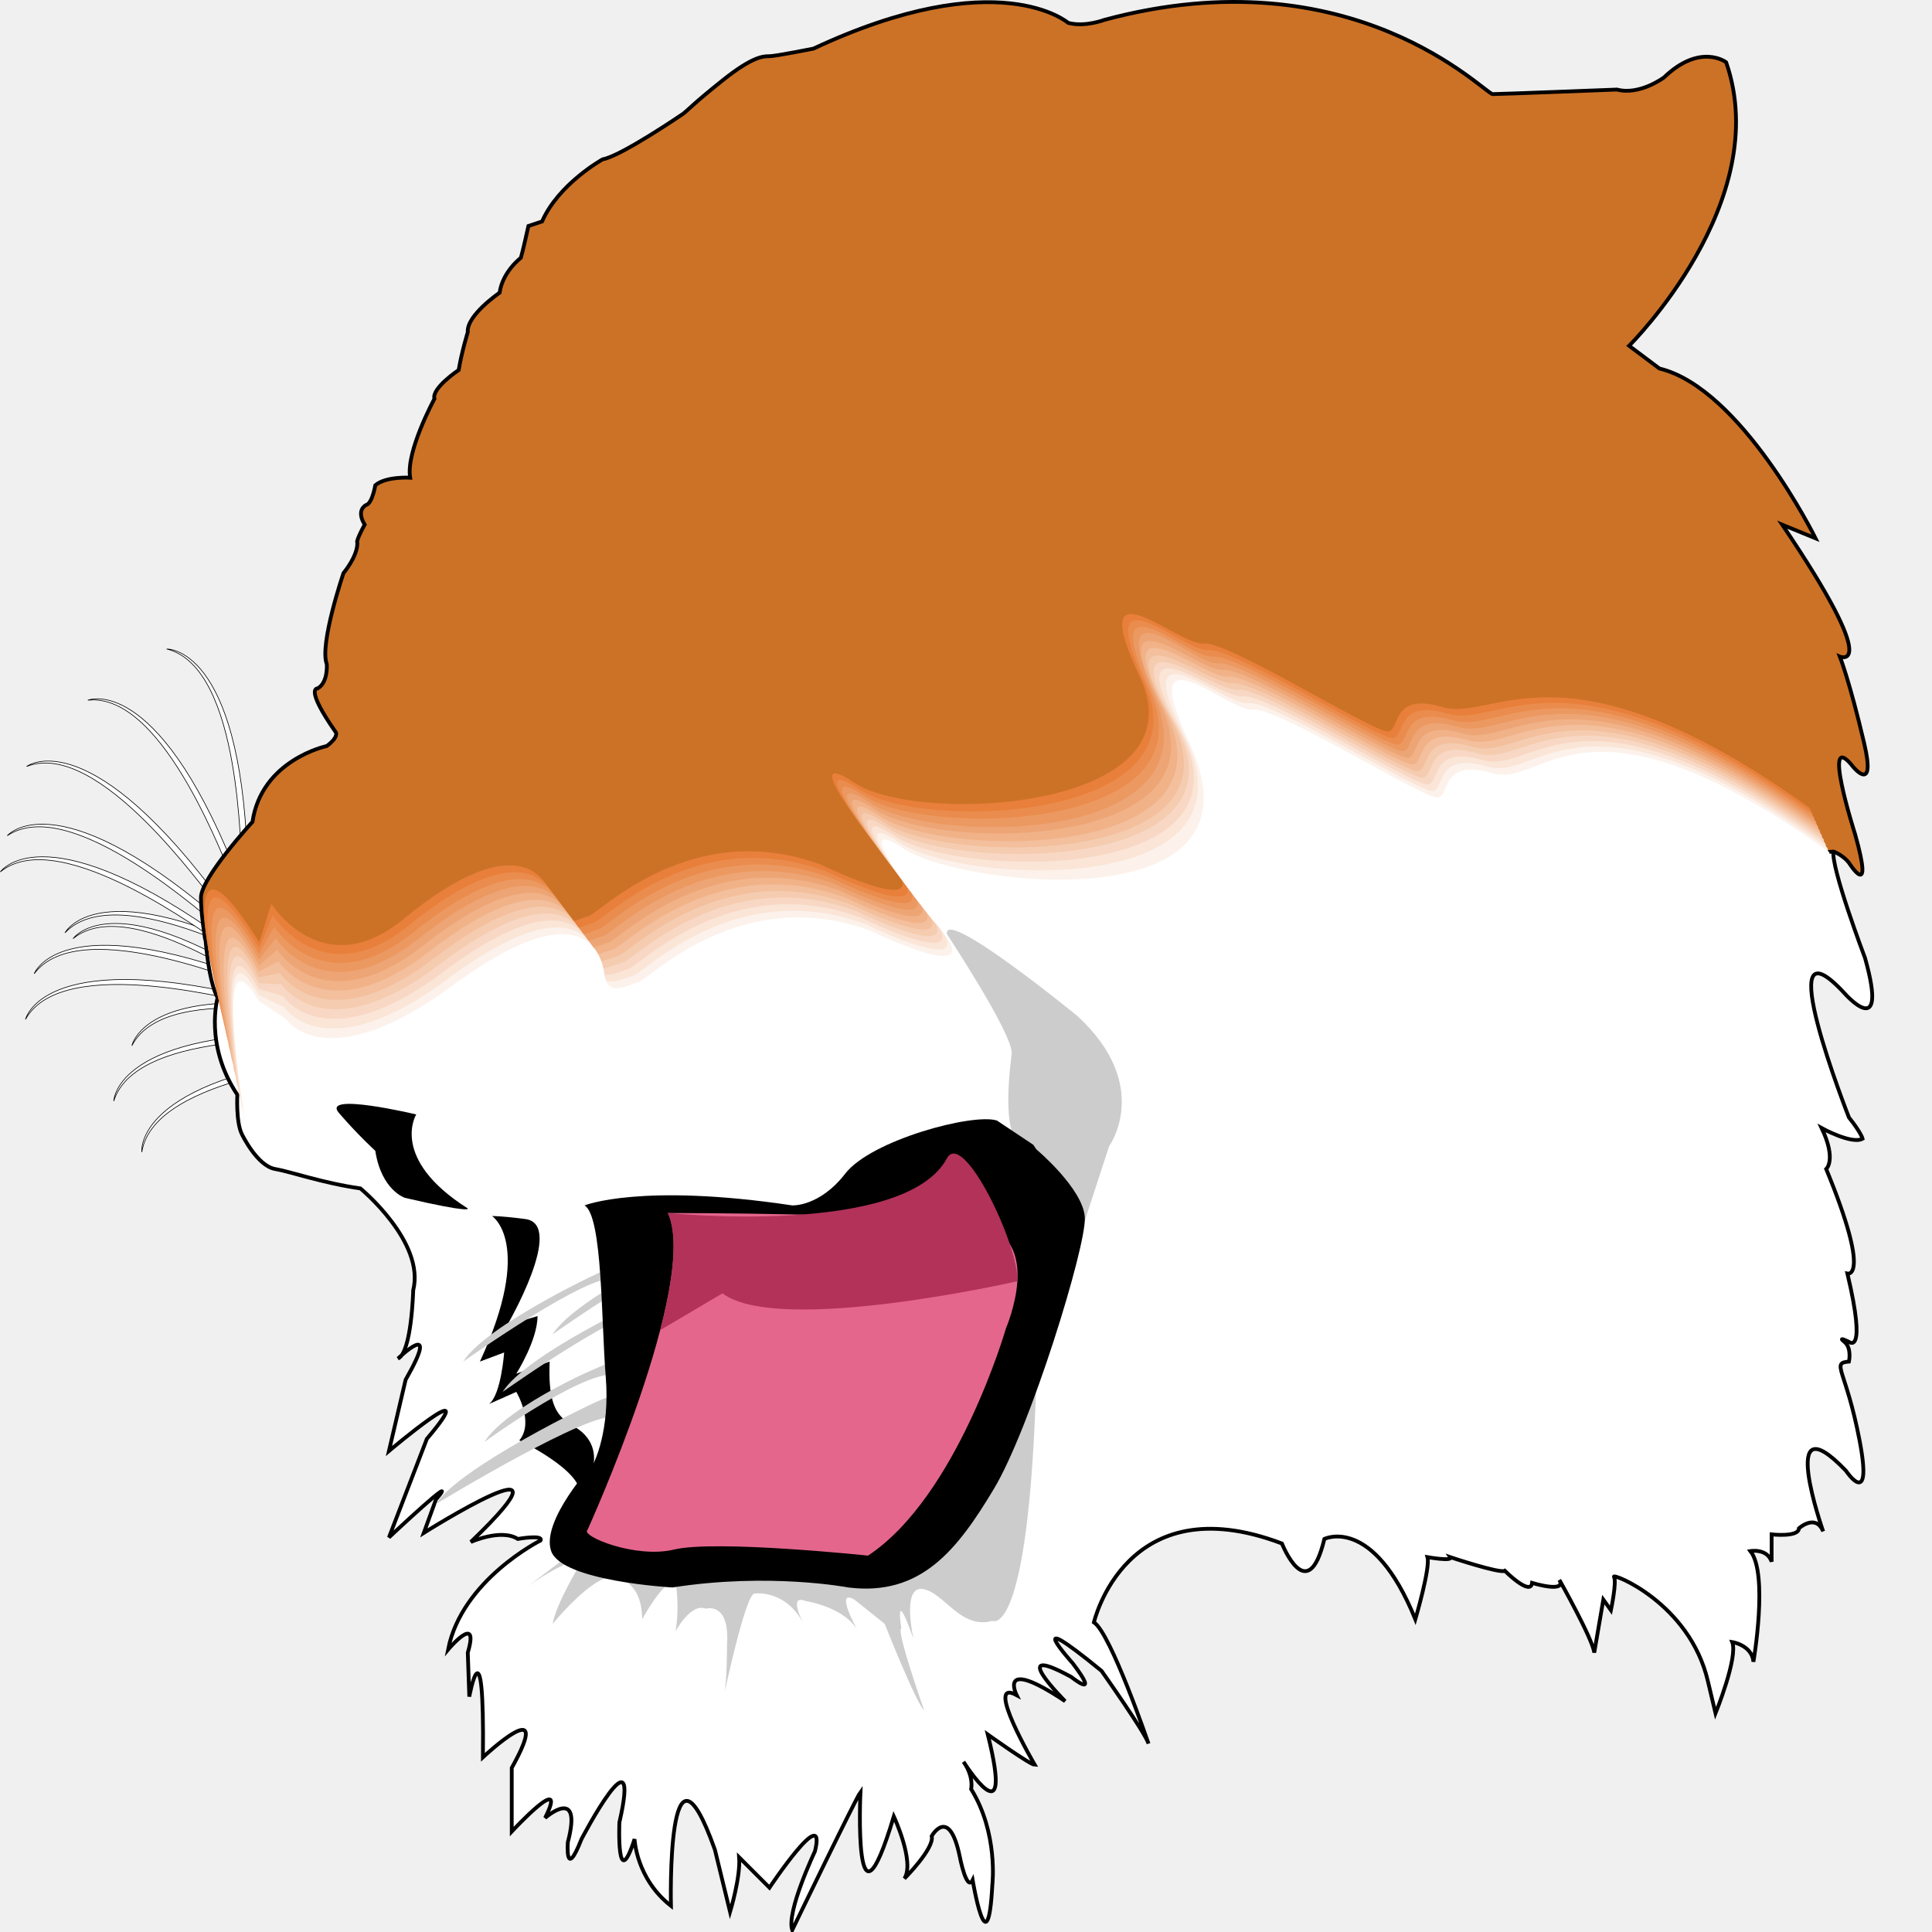
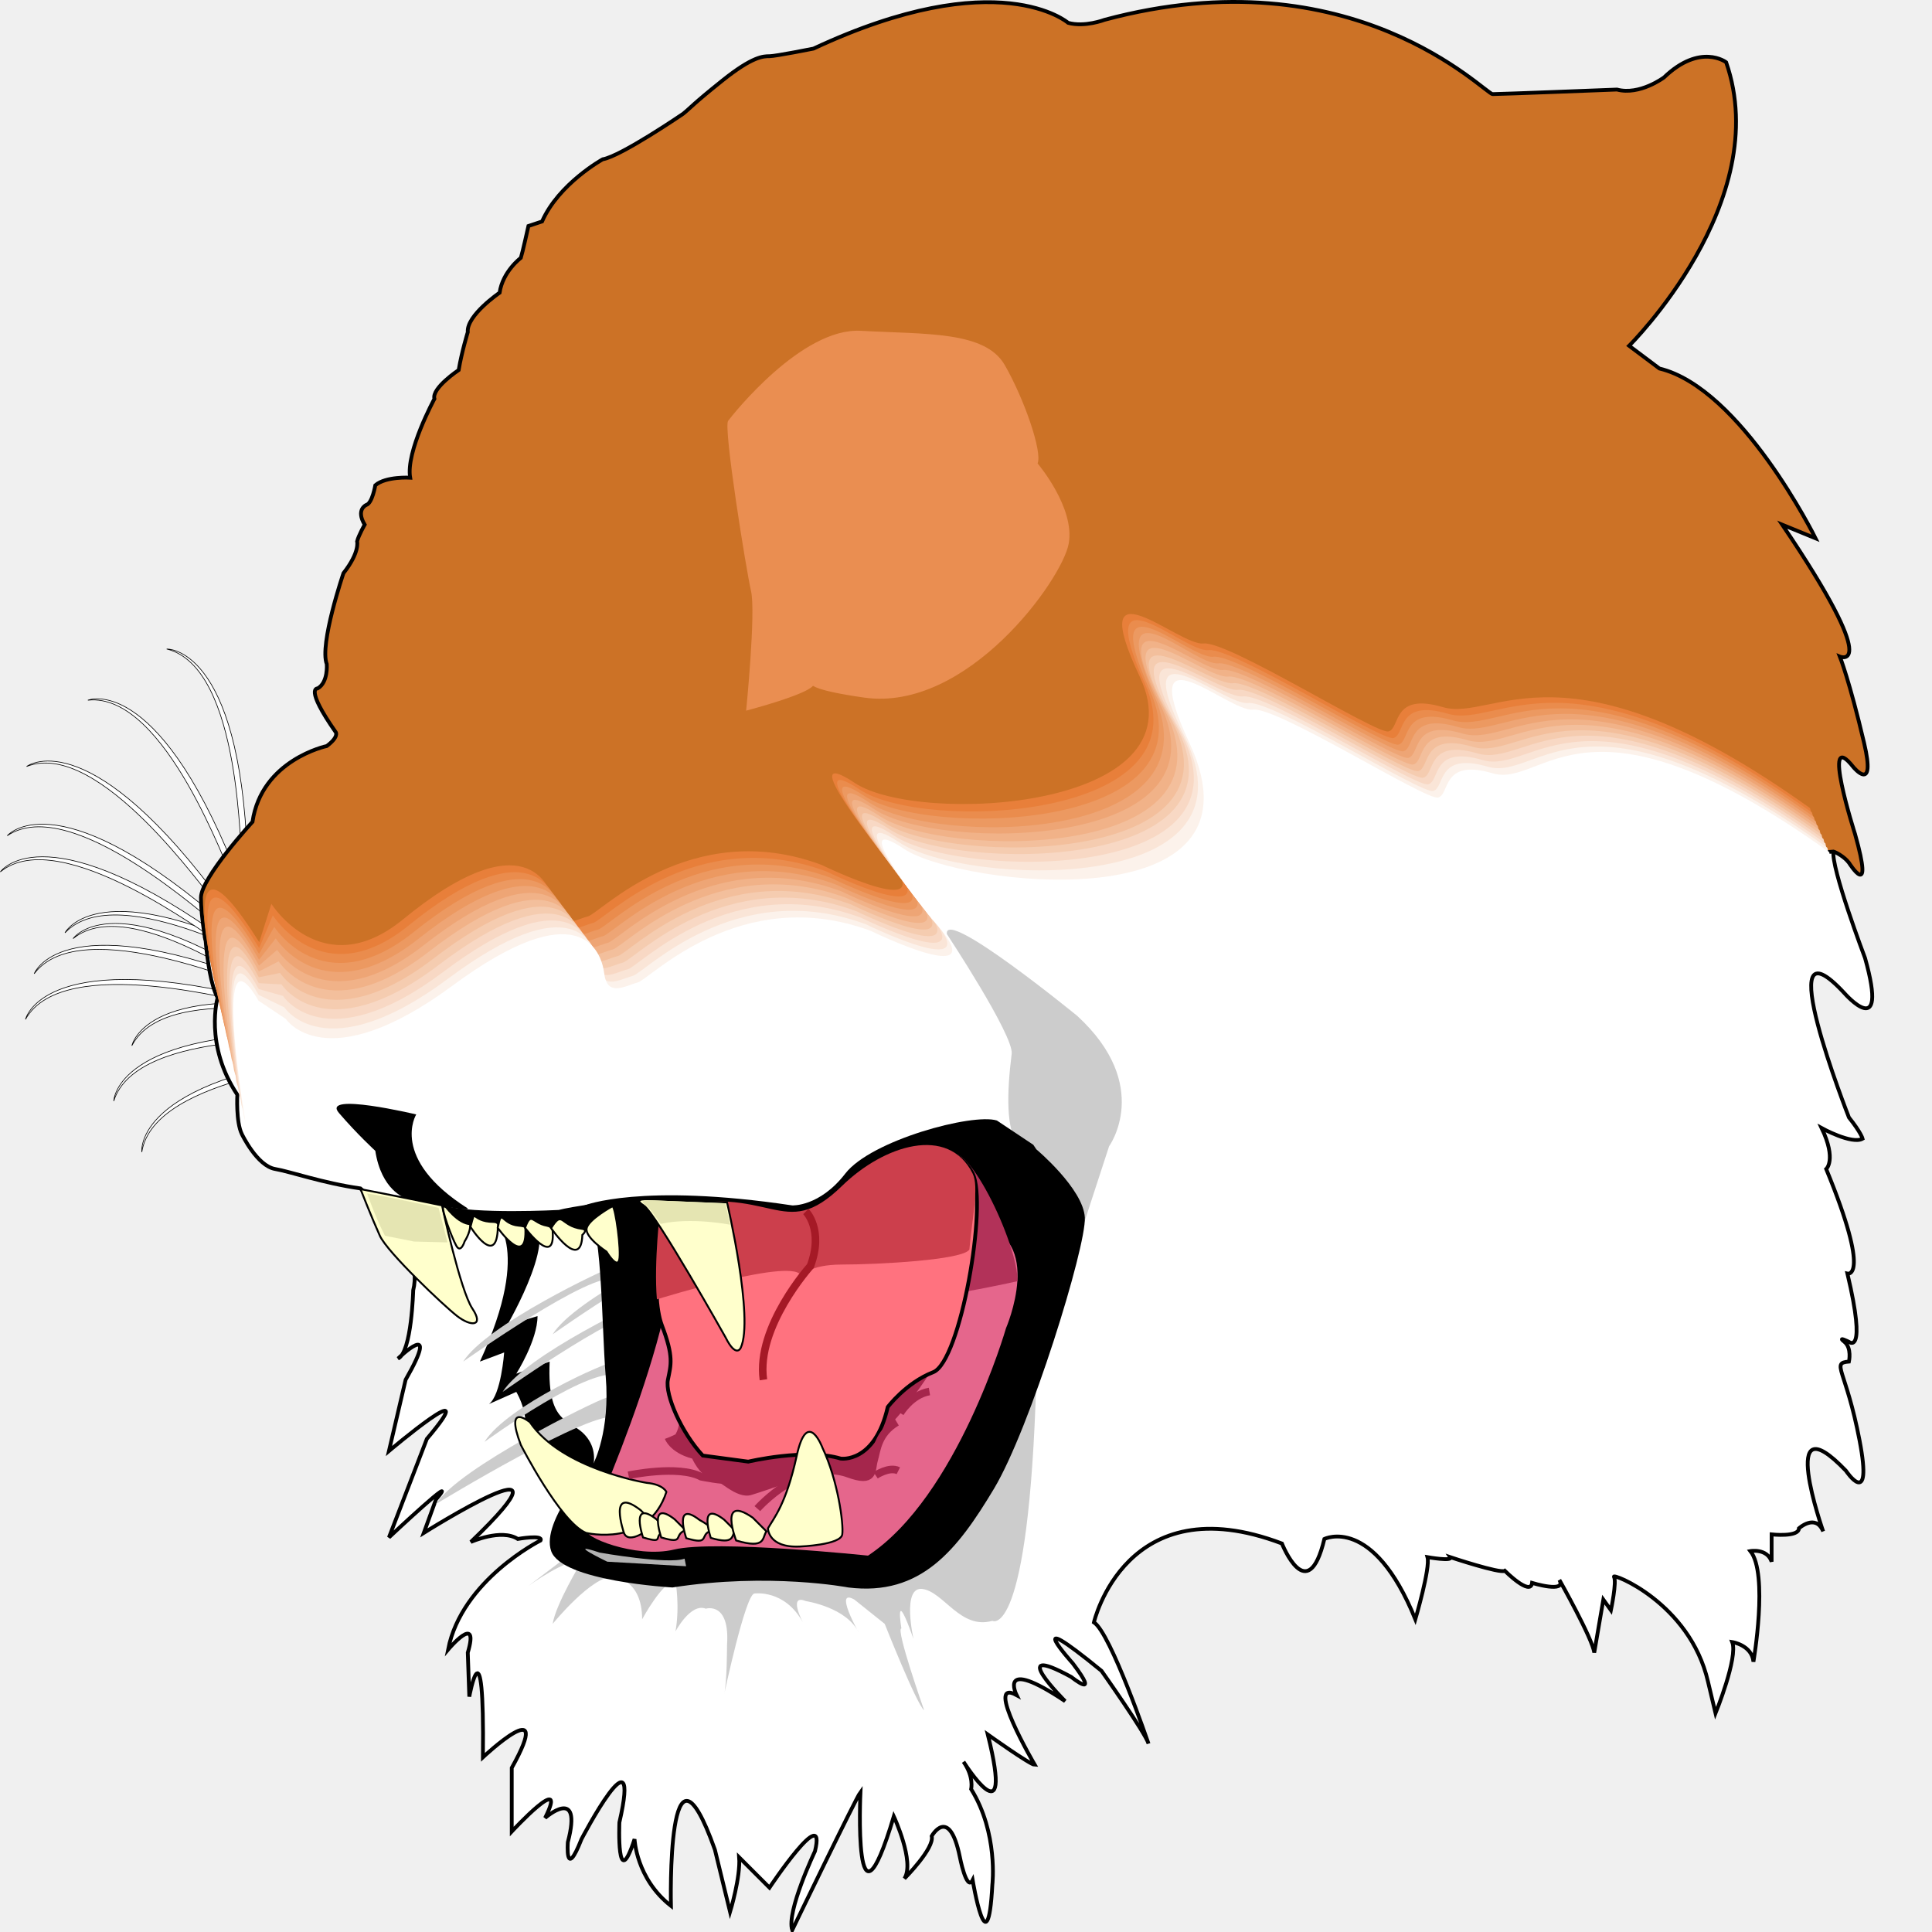
<svg xmlns="http://www.w3.org/2000/svg" id="svg2" viewBox="0 0 900 900" version="1.1">
  <g id="g4" fill="none" transform="matrix(1.765646,0,0,1.765646,324.9072,255.0094)">
    <g id="g6" stroke-width="0.172" stroke="#000" fill="#FFF">
      <path id="path8" d="m-122.3,84.285s0.1,1.894-0.73,1.875c-0.82-0.019-17.27-48.094-37.8-45.851,0,0,17.78-7.353,38.53,43.976z" />
    </g>
    <g id="g10" stroke-width="0.172" stroke="#000" fill="#FFF">
      <path id="path12" d="m-118.77,81.262s-0.55,1.816-1.32,1.517c-0.77-0.298,0.11-51.104-19.95-55.978,0,0,19.22-0.864,21.27,54.461z" />
    </g>
    <g id="g14" stroke-width="0.172" stroke="#000" fill="#FFF">
      <path id="path16" d="m-91.284,123.59s1.636,0.96,1.166,1.64c-0.471,0.67-49.642-12.13-59.102,6.23,0,0,3.68-18.89,57.936-7.87z" />
    </g>
    <g id="g18" stroke-width="0.172" stroke="#000" fill="#FFF">
      <path id="path20" d="m-94.093,133.8s1.856,0.4,1.622,1.19c-0.233,0.79-50.939,4.13-54.129,24.53,0,0-2.46-19.08,52.507-25.72z" />
    </g>
    <g id="g22" stroke-width="0.172" stroke="#000" fill="#FFF">
      <path id="path24" d="m-98.304,128.28s1.778,0.66,1.432,1.41-50.998-3.34-57.128,16.37c0,0,0.35-19.24,55.696-17.78z" />
    </g>
    <g id="g26" stroke-width="0.172" stroke="#000" fill="#FFF">
      <path id="path28" d="m-109.01,110.07s1.31,1.38,0.67,1.9-44.38-25.336-58.53-10.29c0,0,8.74-17.147,57.86,8.39z" />
    </g>
    <g id="g30" stroke-width="0.172" stroke="#000" fill="#FFF">
      <path id="path32" d="m-116.55,114.26s1.45,1.22,0.88,1.81c-0.58,0.59-46.97-20.148-59.32-3.6,0,0,6.74-18.023,58.44,1.79z" />
    </g>
    <g id="g34" stroke-width="0.172" stroke="#000" fill="#FFF">
      <path id="path36" d="m-119.15,118.34s1.6,1,1.11,1.67c-0.49,0.66-49.27-13.56-59.25,4.51,0,0,4.22-18.77,58.14-6.18z" />
    </g>
    <g id="g38" stroke-width="0.172" stroke="#000" fill="#FFF">
      <path id="path40" d="m-108.42,118.95s1.12,1.53,0.42,1.97c-0.7,0.43-40.77-30.818-56.73-17.71,0,0,10.87-15.884,56.31,15.74z" />
    </g>
    <g id="g42" stroke-width="0.172" stroke="#000" fill="#FFF">
      <path id="path44" d="m-128.2,90s0.6,1.8-0.2,2-29.4-41.8-48.6-34.2c0,0,15.2-11.8,48.8,32.2z" />
    </g>
    <g id="g46" stroke-width="0.172" stroke="#000" fill="#FFF">
      <path id="path48" d="m-127.5,96.979s0.97,1.629,0.23,1.996c-0.74,0.368-37.72-34.476-54.83-22.914,0,0,12.3-14.8,54.6,20.918z" />
    </g>
    <g id="g50" stroke-width="0.172" stroke="#000" fill="#FFF">
      <path id="path52" d="m-127.62,101.35s1.12,1.53,0.42,1.97c-0.7,0.43-40.77-30.818-56.73-17.713,0,0,10.87-15.881,56.31,15.743z" />
    </g>
    <g id="g54" stroke="#000" fill="#FFF">
      <path id="path56" d="m-129.83,103.06c0.5,6.05,1.49,12.62,3.23,15.74,0,0-3.6,12.4,5.2,25.6,0,0-0.4,7.2,1.2,10.4,0,0,4,8.4,8.8,9.2,3.88,0.65,12.607,3.72,22.468,5.12,0,0,17.132,14.08,13.932,26.88,0,0-0.4,16.4-4,18,0,0,11.6-11.2,2,5.6l-4.4,18.8s25.6-21.6,10-3.2l-10,26s19.6-18.4,12.4-10l-3.2,8.8s43.2-27.2,12.4,2.4c0,0,8-3.6,12.4-0.8,0,0,6.8-1.2,6,0.4,0,0-20.8,10.4-24.4,28.8,0,0,8.4-10,5.2,0.8l0.4,11.6s4-21.6,3.6,16c0,0,19.2-18,7.6,2.8v16.8s15.2-16.4,8.8-3.6c0,0,10-8.8,6,6.4,0,0-0.8,10.4,3.6-0.8,0,0,16-30.6,10-4.4,0,0-0.8,19.2,4,4.4,0,0,0.4,10.4,9.6,17.6,0,0-1.2-50.8,11.6-14.8l4,16.4s2.8-9.2,2.4-14.4l8,8s15.2-22.8,12-9.6c0,0-7.6,16-6,20.8,0,0,16.8-34.8,18-36.4,0,0-2,42.4,8.8,6.4,0,0,5.6,12,2.8,16.4,0,0,8-8,7.2-11.2,0,0,4.6-8.2,7.4,5.4,0,0,1.8,9.4,3.4,6.2,0,0,4,24,5.2,1.2,0,0,1.6-13.6-5.6-25.2,0,0,0.8-3.2-2-7.2,0,0,13.6,21.6,6.4-7.2,0,0,11.201,8,12.401,8,0,0-13.601-23.2-4.801-18.4,0,0-5.2-10.4,12.801,1.6,0,0-16.001-16,1.6-6.4,0,0,7.999,6.4,0.4-3.6,0,0-14.401-16,7.599,2,0,0,11.6,16.4,12.4,19.2,0,0-10-29.2-14.4-32,0,0,8.4-36.4,49.6-20.8,0,0,6.8,17.2,11.2-1.2,0,0,12.8-6.4,24,21.2,0,0,4-13.6,3.2-16.4,0,0,6.8,1.2,6,0,0,0,13.2,4.4,14.4,3.6,0,0,6.8,6.8,7.2,3.2,0,0,9.2,2.8,7.2-0.8,0,0,8.8,15.6,9.2,19.2l2.4-14,2,2.8s1.6-7.6,0.8-8.8,20,6.8,24.8,27.6l2,8.4s6-14.8,4.4-18.8c0,0,5.2,0.8,5.6,5.2,0,0,4-23.2-0.8-29.2,0,0,4.4-0.8,5.6,2.8v-7.2s7.2,0.8,7.2-1.6c0,0,4.4-4,6.4,0.8,0,0-12.4-35.2,6-16,0,0,7.2,10.8,3.6-8s-7.6-20.4-2.8-20.8c0,0,0.8-3.6-1.2-5.2s1.2,0,1.2,0,4.8,4-0.4-18c0,0,6.4,1.6-5.6-27.6,0,0,2.8-2.4-1.2-10.8,0,0,8,4.4,10.8,2.8,0,0-0.4-1.6-3.6-5.6,0,0-21.6-54.8-1.2-32.8,0,0,11.85,13.55,5.45-9.25,0,0-9.11-24.009-8.33-28.305l-429.55,23.015z" />
    </g>
    <g id="g58" stroke="#000" fill="#cc7226">
      <path id="path60" d="m299.72,80.245c0.62,0.181,2.83,1.305,4.08,2.955,0,0,6.8,10.8,1.6-7.6,0,0-9.2-28.8-0.4-17.6,0,0,6,7.2,2.8-6.4-3.86-16.427-6.4-22.8-6.4-22.8s11.6,4.8-15.2-34.8l8.8,3.6s-19.6-39.6-41.2-44.8l-8-6s38.4-38,25.6-74.8c0,0-6.8-5.2-16.4,4,0,0-6.4,4.8-12.4,3.2,0,0-30.8,1.2-32.8,1.2s-36.8-37.2-102.4-19.6c0,0-5.2,2-9.599,0.8,0,0-18.401-16-67.201,6.8,0,0-10,2-11.6,2s-4.4,0-12.4,6.4-8.4,7.2-10.4,8.8c0,0-16.4,11.2-21.2,12,0,0-11.6,6.4-16,16.4l-3.6,1.2s-1.6,7.2-2,8.4c0,0-4.8,3.6-5.6,9.2,0,0-8.8,6-8.4,10.4,0,0-1.6,5.2-2.4,10,0,0-7.2,4.8-6.4,7.6,0,0-7.6,14-6.4,20.8,0,0-6.4-0.4-9.2,2,0,0-0.8,4.8-2.4,5.2,0,0-2.8,1.2-0.4,5.2,0,0-1.6,2.8-2,4.4,0,0,0.8,2.8-3.6,8.4,0,0-6.4,18.8-4.4,24,0,0,0.4,4.8-2.4,6.4,0,0-3.6-0.4,4.8,11.6,0,0,0.8,1.2-2.4,3.6,0,0-17.2,3.6-19.6,20,0,0-13.6,14.8-13.6,20,0,2.305,0.27,5.452,0.97,10.06,0,0-0.57,8.34,27.03,9.14s402.72-31.355,402.72-31.355z" />
    </g>
    <g id="g62" fill="#cc7226">
      <path id="path64" d="m-115.6,102.6c-25-39.4-10.6,17-10.6,17,8.8,34.4,138.4-3.2,138.4-3.2s168.8-30.4,180-34.4,106.4,2.4,106.4,2.4l-5.6-16.8c-64.8-46.4-84-23.2-97.6-27.2s-11.2,5.6-14.4,6.4-42.4-24-48.8-23.2-31.74-22.951-16.8,8.8c16,34-58.4,39.2-75.2,28s7.2,18.4,7.2,18.4c18.4,20-16,3.2-16,3.2-34.4-12.8-58.4,12.8-61.6,13.6s-8,4-8.8-2.4-8.31-23.101-40,3.2c-20,16.6-33.8-5.4-33.8-5.4l-2.8,11.6z" />
    </g>
    <g id="g66" fill="#e87f3a">
      <path id="path68" d="m133.51,25.346c-6.4,0.8-31.77-22.939-16.8,8.8,16.6,35.2-58.4,39.2-75.2,28-16.801-11.2,7.2,18.4,7.2,18.4,18.4,20.004-16.001,3.2-16.001,3.2-34.4-12.8-58.4,12.8-61.6,13.6s-8,4.004-8.8-2.4c-0.8-6.4-8.179-22.934-40,3.2-21.236,17.344-34.729-4.109-34.729-4.109l-3.2,10.113c-25-39.804-9.93,18.51-9.93,18.51,8.81,34.4,139.06-4.51,139.06-4.51s168.8-30.404,180-34.404,105.53,2.327,105.53,2.327l-5.53-17.309c-64.8-46.4-83.2-22.618-96.8-26.618s-11.2,5.6-14.4,6.4-42.4-24-48.8-23.2z" />
    </g>
    <g id="g70" fill="#ea8c4d">
      <path id="path72" d="m134.82,27.091c-6.4,0.8-31.14-23.229-16.8,8.8,16.2,36.201-58.401,39.201-75.201,28.001s7.2,18.4,7.2,18.4c18.4,19.998-16,3.2-16,3.2-34.4-12.8-58.401,12.8-61.601,13.6s-8,3.998-8.8-2.4c-0.8-6.4-8.048-22.767-40,3.2-22.473,18.088-35.658-2.818-35.658-2.818l-3.6,8.616c-23.8-38.998-9.25,20.02-9.25,20.02,8.8,34.4,139.71-5.82,139.71-5.82s168.8-30.398,180-34.398,104.65,2.254,104.65,2.254l-5.45-17.818c-64.8-46.4-82.4-22.037-96-26.037s-11.2,5.6-14.4,6.401c-3.2,0.8-42.4-24.001-48.8-23.201z" />
    </g>
    <g id="g74" fill="#ec9961">
      <path id="path76" d="m136.13,28.837c-6.4,0.8-31.13-23.232-16.8,8.8,16.8,37.556-58.936,38.845-75.202,28-16.8-11.2,7.2,18.4,7.2,18.4,18.4,20.003-16,3.2-16,3.2-34.4-12.8-58.4,12.803-61.6,13.603s-8,4-8.8-2.403c-0.8-6.4-7.917-22.598-40.001,3.203-23.709,18.83-36.587-1.53-36.587-1.53l-4,7.13c-21.8-36.803-8.58,21.52-8.58,21.52,8.8,34.4,140.37-7.12,140.37-7.12s168.8-30.403,180-34.403,103.78,2.182,103.78,2.182l-5.38-18.327c-64.8-46.401-81.6-21.455-95.2-25.455s-11.2,5.6-14.4,6.4-42.4-24-48.8-23.2z" />
    </g>
    <g id="g78" fill="#eea575">
      <path id="path80" d="m137.44,30.583c-6.4,0.8-30.63-23.454-16.8,8.8,16.8,39.2-58.403,39.2-75.203,28s7.2,18.4,7.2,18.4c18.4,19.997-16,3.2-16,3.2-34.4-12.8-58.4,12.797-61.6,13.597s-8,4-8.8-2.4c-0.8-6.397-7.785-22.428-40,3.2-24.946,19.58-37.507-0.23-37.507-0.23l-4.4,5.63c-19.8-34.798-7.91,23.04-7.91,23.04,8.8,34.4,141.02-8.44,141.02-8.44s168.8-30.397,180-34.397,102.91,2.109,102.91,2.109l-5.31-18.837c-64.8-46.4-80.8-20.872-94.4-24.872s-11.2,5.6-14.4,6.4-42.4-24-48.8-23.2z" />
    </g>
    <g id="g82" fill="#f1b288">
      <path id="path84" d="m138.75,32.328c-6.4,0.8-32.37-22.651-16.8,8.8,19.2,38.8-58.404,39.2-75.204,28s7.2,18.4,7.2,18.4c18.4,20.002-16,3.2-16,3.2-34.4-12.8-58.4,12.802-61.6,13.602s-8,4-8.8-2.4c-0.8-6.402-7.654-22.265-40,3.2-26.182,20.33-38.436,1.05-38.436,1.05l-4.8,4.15c-18-33.202-7.24,24.54-7.24,24.54,8.8,34.4,141.68-9.74,141.68-9.74s168.8-30.402,180-34.402,102.03,2.036,102.03,2.036l-5.23-19.345c-64.8-46.4-80-20.291-93.6-24.291s-11.2,5.6-14.4,6.4-42.4-24-48.8-23.2z" />
    </g>
    <g id="g86" fill="#f3bf9c">
      <path id="path88" d="m140.06,34.073c-6.4,0.8-32.75-22.46-16.8,8.8,20.4,40.001-58.405,39.201-75.205,28.001s7.2,18.4,7.2,18.4c18.4,19.996-16,3.2-16,3.2-34.4-12.8-58.4,12.796-61.6,13.596s-8,4-8.8-2.4c-0.8-6.396-7.523-22.092-40,3.2-27.419,21.08-39.365,2.35-39.365,2.35l-5.2,2.65c-16-30.196-6.56,26.06-6.56,26.06,8.8,34.4,142.32-11.06,142.32-11.06s168.8-30.396,180-34.396,101.16,1.963,101.16,1.963l-5.16-19.854c-64.8-46.4-79.2-19.709-92.8-23.709-13.6-4.001-11.2,5.6-14.4,6.4s-42.4-24.001-48.8-23.201z" />
    </g>
    <g id="g90" fill="#f5ccb0">
      <path id="path92" d="m141.36,35.819c-6.4,0.8-33.84-21.875-16.8,8.8,22,39.6-58.396,39.2-75.196,28s7.2,18.4,7.2,18.4c18.4,20.001-16,3.2-16,3.2-34.4-12.8-58.4,12.801-61.6,13.601s-8,4-8.8-2.4c-0.8-6.401-7.391-21.928-40,3.2-28.655,21.82-40.294,3.64-40.294,3.64l-5.6,1.16c-14.4-28.401-5.89,27.56-5.89,27.56,8.8,34.4,142.98-12.36,142.98-12.36s168.8-30.401,180-34.401,100.3,1.891,100.3,1.891l-5.1-20.364c-64.8-46.4-78.4-19.127-92-23.127s-11.2,5.6-14.4,6.4-42.4-24-48.8-23.2z" />
    </g>
    <g id="g94" fill="#f8d8c4">
      <path id="path96" d="m142.67,37.565c-6.4,0.8-33.84-21.876-16.8,8.8,22,39.6-58.396,39.2-75.196,28s7.2,18.4,7.2,18.4c18.4,19.995-16,3.2-16,3.2-34.401-12.8-58.401,12.795-61.601,13.595s-8,4-8.8-2.4-7.259-21.755-40,3.2c-29.891,22.57-41.213,4.93-41.213,4.93l-6-0.33c-13.61-26.396-5.22,29.08-5.22,29.08,8.8,34.4,143.63-13.68,143.63-13.68s168.8-30.395,180-34.395,99.42,1.818,99.42,1.818l-5.01-20.873c-64.81-46.4-77.61-18.545-91.21-22.545s-11.2,5.6-14.4,6.4-42.4-24-48.8-23.2z" />
    </g>
    <g id="g98" fill="#fae5d7">
      <path id="path100" d="m143.98,39.31c-6.4,0.8-33.45-22.087-16.8,8.8,22,40.8-58.397,39.2-75.197,28s7.2,18.4,7.2,18.4c18.4,20-16,3.2-16,3.2-34.4-12.8-58.4,12.8-61.6,13.6-3.201,0.8-8.001,4-8.801-2.4s-7.128-21.592-40,3.2c-31.127,23.31-42.142,6.22-42.142,6.22l-6.4-1.82c-13-24-4.55,30.58-4.55,30.58,8.8,34.4,144.29-14.98,144.29-14.98s168.8-30.4,180-34.4,98.55,1.746,98.55,1.746l-4.95-21.382c-64.8-46.401-76.8-17.964-90.4-21.964s-11.2,5.6-14.4,6.4-42.4-24-48.8-23.2z" />
    </g>
    <g id="g102" fill="#fcf2eb">
      <path id="path104" d="m145.29,41.055c-6.4,0.8-32.37-22.644-16.8,8.8,21.2,42.801-58.398,39.201-75.198,28.001s7.2,18.4,7.2,18.4c18.4,20.004-16,3.2-16,3.2-34.4-12.8-58.4,12.804-61.6,13.604s-8,4-8.8-2.4-6.997-21.428-40,3.2c-32.365,24.05-43.072,7.5-43.072,7.5l-6.8-3.3c-12.8-23.204-3.87,32.09-3.87,32.09,8.8,34.4,144.94-16.29,144.94-16.29s168.8-30.4,180-34.404c11.2-4,97.67,1.674,97.67,1.674l-4.87-21.893c-64.8-46.4-76-17.381-89.6-21.381-13.6-4.001-11.2,5.6-14.4,6.4s-42.4-24.001-48.8-23.201z" />
    </g>
    <g id="g106" fill="#FFF">
      <path id="path108" d="m-115.8,119.6c-12.8-22-3.2,33.6-3.2,33.6,8.8,34.4,145.6-17.6,145.6-17.6s168.8-30.4,180-34.4,96.8,1.6,96.8,1.6l-4.8-22.4c-64.8-46.4-75.2-16.8-88.8-20.8s-11.2,5.6-14.4,6.4-42.4-24-48.8-23.2-31.62-23.007-16.8,8.8c22.23,47.707-60.759,37.627-75.2,28-16.8-11.2,7.2,18.4,7.2,18.4,18.4,20-16,3.2-16,3.2-34.4-12.8-58.4,12.8-61.6,13.6s-8,4-8.8-2.4-6.865-21.256-40,3.2c-33.6,24.8-44,8.8-44,8.8l-7.2-4.8z" />
    </g>
    <g id="g110" fill="#000">
      <path id="path112" d="m-74.2,149.6s-7.2,11.6,13.6,24.8c0,0,1.4,1.4-16.6-2.8,0,0-6.2-2-7.8-12.4,0,0-4.8-4.4-9.6-10s20.4,0.4,20.4,0.4z" />
    </g>
    <g id="g114" fill="#CCC">
      <path id="path116" d="m65.8,102s17.698,26.82,17.1,31.6c-1.3,10.4-1.5,20,1.7,24,3.201,4,12.001,37.2,12.001,37.2s-0.4,1.2,11.999-36.8c0,0,11.6-16-8.4-34.4,0,0-35.2-28.8-34.4-21.6z" />
    </g>
    <g id="g118" fill="#000">
      <path id="path120" d="m-54.2,176.4s11.2,7.2-3.2,38.4l6.4-2.4s-0.8,11.2-4,13.6l7.2-3.2s4.8,8,0.8,12.8c0,0,16.8,8,16,14.4,0,0,6.4-8,2.4-14.4s-11.2-2.4-10.4-20.8l-8.8,3.2s5.6-8.8,5.6-15.2l-8,2.4s15.469-26.58,4.8-28c-6-0.8-8.8-0.8-8.8-0.8z" />
    </g>
    <g id="g122" fill="#CCC">
      <path id="path124" d="m-21.8,193.2s2.8-4.4,0-3.6-34,15.6-40,25.2c0,0,34.4-24.4,40-21.6z" />
    </g>
    <g id="g126" fill="#CCC">
      <path id="path128" d="m-11.4,201.2s2.8-4.4,0-3.6-34,15.6-40,25.2c0,0,34.4-24.4,40-21.6z" />
    </g>
    <g id="g130" fill="#CCC">
      <path id="path132" d="m1.8,186s2.8-4.4,0-3.6-34,15.6-40,25.2c0,0,34.4-24.4,40-21.6z" />
    </g>
    <checkpoint id="checkpoint1" />
    <g id="g134" fill="#CCC">
      <path id="path136" d="m-21.4,229.6s0-6-2.8-5.2-38.8,18.4-44.8,28c0,0,42-25.6,47.6-22.8z" />
    </g>
    <g id="g138" fill="#CCC">
      <path id="path140" d="m-20.2,218.8s1.2-4.8-1.6-4c-2,0-28.4,11.6-34.4,21.2,0,0,29.6-21.6,36-17.2z" />
    </g>
    <g id="g142" fill="#CCC">
      <path id="path144" d="m-34.6,266.4-10,7.6s10.4-7.6,14-6.4c0,0-6.8,11.2-7.6,16.4,0,0,10.4-12.8,16-12.4,0,0,7.6,0.4,7.6,11.2,0,0,5.6-10.4,8.8-10,0,0,1.2,6.4,0,13.2,0,0,4-7.6,8-6,0,0,6.4-2,5.6,9.6,0,0,0,10.4-0.8,13.2,0,0,5.6-26.4,8-26.8,0,0,8-1.2,12.8,7.6,0,0-4-7.6,0.8-5.6,0,0,10.8,1.6,14,8.4,0,0-6.8-12-1.2-8.8l8,6.4s8.4,21.2,10.4,22.8c0,0-7.6-21.6-6-21.6,0,0-2-12,3.2,2.8,0,0-3.2-14,2.4-13.2s10,10.8,18.4,8.4c0,0,9.601,5.6,11.601-63.6l-124,46.8z" />
    </g>
    <g id="g146" fill="#000">
      <path id="path148" d="m-29.8,173.6s14.8-6,54.8,0c0,0,7.2,0.4,14-8.4s33.6-16,40-14l9.601,6.4,0.8,1.2s12.399,10.4,12.799,18-14.399,55.6-24,71.6c-9.6,16-19.2,28.4-38.4,26,0,0-20.8-4-46.4,0,0,0-29.2-1.6-32-9.6s11.2-23.2,11.2-23.2,4.4-8.4,3.2-22.8-0.8-42.4-5.6-45.2z" />
    </g>
    <g id="g150" fill="#e5668c">
      <path id="path152" d="M-7.8,175.6c8.4,18.4-21.2,83.6-21.2,83.6-2,1.6,12.66,7.65,22.8,5.2,10.946-2.64,51.2,1.6,51.2,1.6,23.6-15.6,36.4-60,36.4-60s10.401-24-7.2-27.2c-17.6-3.2-82-3.2-82-3.2z" />
    </g>
    <g id="g154" fill="#b23259">
      <path id="path156" d="m-9.831,206.5c3.326-12.79,4.91-24.59,2.031-30.9,0,0,62.4,6.4,73.6-14.4,4.241-7.87,19.001,22.8,18.6,32.4,0,0-63,14.4-77.8,3.2l-16.431,9.7z" />
    </g>
+     <g id="g158" fill="#a5264c">
+       <path id="path160" d="m-5.4,222.8s2,7.2-0.4,11.2c0,0-1.6,0.8-2.8,1.2,0,0,1.2,3.6,7.2,5.2,0,0,2,4.4,4.4,4.8s7.2,6,11.2,4.8,15.2-5.2,15.2-5.2,5.6-3.2,14.4,0.4c0,0,2.375-0.8,2.8-4.8,0.5-4.7,3.6-8.4,5.6-10.4s11.6-14.8,10.4-15.2-68,8-68,8z" />
+     </g>
+     <g id="g162" stroke="#000" fill="#ff727f">
+       <path id="path164" d="m-9.8,174.4s-2.8,22.4,0.4,30.8,2.4,10.4,1.6,14.4,3.6,14,9.2,20l12,1.6s15.2-3.6,24.4-0.8c0,0,8.994,1.34,12.4-13.6,0,0,4.8-6.4,12-9.2s14.4-44.4,10.4-52.4-18.4-12.4-34.4,3.2-18-1.2-48,6z" />
+     </g>
+     <g id="g166" stroke-width="0.5" stroke="#000" fill="#FFC">
+       <path id="path168" d="m-8.2,249.2s-0.8-2-5.2-2.4c0,0-22.4-3.6-30.8-16,0,0-6.8-5.6-2.4,6,0,0,10.4,20.4,17.2,23.2,0,0,16.4,4,21.2-10.8z" />
+     </g>
+     <g id="g170" fill="#cc3f4c">
+       <path id="path172" d="m71.742,185.23c0.659-7.91,2.612-16.52,0.858-20.03-6.446-12.89-23.419-7.5-34.4,3.2-16,15.6-18-1.2-48,6,0,0-1.745,13.96-0.905,23.98,0,0,37.305-11.58,38.105-5.98,0,0,1.6-3.2,10.8-3.2s31.942-1.17,33.542-3.97z" />
+     </g>
+     <g id="g174" stroke-width="2" stroke="#a51926">
+       <path id="path176" d="m28.6,175.2s4.8,4.8,1.2,14.4c0,0-14.4,16-12.4,30" />
+     </g>
+     <g id="g178" stroke-width="0.5" stroke="#000" fill="#FFC">
+       <path id="path180" d="m-19.4,260s-4.4-12.8,4.4-6l3.6,3.6c-1.2,1.6-6.8,5.6-8,2.4z" />
+     </g>
+     <g id="g182" stroke-width="0.5" stroke="#000" fill="#FFC">
+       <path id="path184" d="m-14.36,261.2s-3.52-10.24,3.52-4.8l2.88,2.88c-4.56,1.28,0,3.84-6.4,1.92z" />
+     </g>
+     <g id="g186" stroke-width="0.5" stroke="#000" fill="#FFC">
+       <path id="path188" d="m-9.56,261.2s-3.52-10.24,3.52-4.8l2.88,2.88c-3.36,1.28,0,3.84-6.4,1.92z" />
+     </g>
+     <g id="g190" stroke-width="0.5" stroke="#000" fill="#FFC">
+       <path id="path192" d="m-2.96,261.4s-3.52-10.24,3.52-4.8c0,0,4.383,2.33,2.881,2.88-2.961,1.08,0,3.84-6.401,1.92z" />
+     </g>
+     <g id="g194" stroke-width="0.5" stroke="#000" fill="#FFC">
+       <path id="path196" d="m3.52,261.32s-3.52-10.24,3.521-4.8l2.88,2.88c-0.96,1.28,0,3.84-6.401,1.92z" />
+     </g>
+     <g id="g198" stroke-width="0.5" stroke="#000" fill="#FFC">
+       <path id="path200" d="m10.2,262s-4.8-12.4,4.4-6l3.6,3.6c-1.2,1.6,0,4.8-8,2.4z" />
+     </g>
+     <g id="g202" stroke-width="2" stroke="#a5264c">
+       <path id="path204" d="m-18.2,244.8s13.2-2.8,19.2,0.4c0,0,6,1.2,7.2,0.8s4.4-0.8,4.4-0.8" />
+     </g>
+     <g id="g206" stroke-width="2" stroke="#a5264c">
+       <path id="path208" d="m15.8,253.6s12-13.6,24-9.2c7.016,2.57,6-0.8,6.8-3.6s1-7,6-10" />
+     </g>
+     <g id="g210" stroke-width="0.5" stroke="#000" fill="#FFC">
+       <path id="path212" d="m33,237.6s-4-10.8-6.8,2-6,16.4-7.6,19.2c0,0,0,5.2,8.4,4.8,0,0,10.8-0.4,11.2-3.2s-1.2-14.4-5.2-22.8z" />
+     </g>
+     <g id="g214" stroke-width="2" stroke="#a5264c">
+       <path id="path216" d="m47,244.8s3.6-2.4,6-1.2" />
+     </g>
+     <g id="g218" stroke-width="2" stroke="#a5264c">
+       <path id="path220" d="m53.5,228.4s2.9-4.9,7.7-5.7" />
+     </g>
+     <g id="g222" fill="#b2b2b2">
+       <path id="path224" d="m-25.8,265.2s18,3.2,22.4,1.6l0.4,2-20.8-1.2s-11.6-5.6-2-2.4z" />
+     </g>
+     <checkpoint id="checkpoint2" />
+     <g id="g226" stroke-width="0.5" stroke="#000" fill="#FFC">
+       <path id="path228" d="m-11.8,172,19.6,0.8s7.2,30.8,3.6,38.4c0,0-1.2,2.8-4-2.8,0,0-18.4-32.8-21.6-34.8s1.2-1.6,2.4-1.6z" />
+     </g>
+     <g id="g230" stroke-width="0.5" stroke="#000" fill="#FFC">
+       <path id="path232" d="m-88.9,169.3s8.9,1.7,21.5,4.3c0,0,4.8,22.4,8,27.2s-0.4,4.8-4,2-18.4-16.8-20.4-21.2-5.1-12.3-5.1-12.3z" />
+     </g>
+     <g id="g234" stroke-width="0.5" stroke="#000" fill="#FFC">
+       <path id="path236" d="m-67.039,173.82s5.8,1.55,6.809,3.76c1.008,2.22-1.202,5.51-1.202,5.51s-1,3.31-2.202,1.15c-1.202-2.17-4.074-9.83-3.405-10.42z" />
+     </g>
+     <g id="g238" fill="#000">
+       <path id="path240" d="m-67,173.6s3.6,5.2,7.2,5.2,3.982-0.41,6.8,0.2c4.6,1,4.2-1,10.8,0.2,2.64,0.48,5.2-0.4,8,0.8s6,0.4,7.2-1.6,6-6.2,6-6.2-12.8,1.8-15.6,2.6c0,0-22.4,1.2-30.4-1.2z" />
+     </g>
+     <g id="g242" stroke-width="0.5" stroke="#000" fill="#FFC">
+       <path id="path244" d="m-22.4,173.8s-6.45,3.5-6.85,5.9,5.25,6.1,5.25,6.1,2.75,4.6,3.35,2.2-0.95-13.8-1.75-14.2z" />
+     </g>
+     <g id="g246" stroke-width="0.5" stroke="#000" fill="#FFC">
+       <path id="path248" d="m-59.885,179.26s7.007,11.19,7.224-0.02c0,0,0.557-1.26-1.203-1.28-6.075-0.07-4.554-4.18-6.021,1.3z" />
+     </g>
+     <g id="g250" stroke-width="0.5" stroke="#000" fill="#FFC">
+       <path id="path252" d="m-52.707,179.51s7.921,11.19,7.285-0.09c0,0,0.007-0.33-1.746-0.48-4.747-0.42-4.402-4.94-5.539,0.57z" />
+     </g>
+     <g id="g254" stroke-width="0.5" stroke="#000" fill="#FFC">
+       <path id="path256" d="m-45.494,179.52s7.96,10.63,7.291,0.96c0,0,0.119-1.23-1.535-1.53-3.892-0.71-4.103-3.95-5.756,0.57z" />
+     </g>
+     <g id="g258" stroke-width="0.5" stroke="#000" fill="#FFC">
+       <path id="path260" d="m-38.618,179.6s7.9,11.56,8.248,1.78c0,0,1.644-1.38-0.102-1.6-5.818-0.74-5.02-5.19-8.146-0.18z" />
+     </g>
+     <g id="g262" fill="#e5e5b2">
+       <path id="path264" d="m-74.792,183.13-7.658-1.53c-2.6-5-4.7-11.15-4.7-11.15s6.35,1,18.85,3.8c0,0,0.876,3.32,2.348,9.11l-8.84-0.23z" />
+     </g>
+     <g id="g266" fill="#e5e5b2">
+       <path id="path268" d="m-9.724,178.47c-1.666-2.51-2.983-4.26-3.633-4.67-3.013-1.88,1.13-1.51,2.259-1.51l18.454,0.76s0.524,2.24,1.208,5.63c0,0-10.088-2.01-18.288-0.21z" />
+     </g>
+     <g id="g270" fill="#cc7226">
+       <path id="path272" d="m43.88,40.321c27.721,3.96,53.241-31.68,55.001-41.361,1.759-9.68-8.36-21.56-8.36-21.56,1.32-3.08-3.52-17.16-8.8-26.4s-21.181-8.266-38.721-9.24c-15.84-0.88-34.32,22.44-35.64,24.2s4.84,40.041,6.16,45.761-1.32,32.12-1.32,32.12c34.24-9.1,3.96-7.48,31.68-3.52z" />
+     </g>
+     <g id="g274" fill="#ea8e51">
+       <path id="path276" d="m8.088-33.392c-1.296,1.728,4.752,39.313,6.048,44.929s-1.296,31.536-1.296,31.536c32.672-8.88,3.888-7.344,31.104-3.456,27.217,3.888,52.273-31.104,54.001-40.609,1.728-9.504-8.208-21.168-8.208-21.168,1.296-3.024-3.456-16.848-8.64-25.92s-20.795-8.115-38.017-9.072c-15.552-0.864-33.696,22.032-34.992,23.76z" />
+     </g>
  </g>
</svg>
